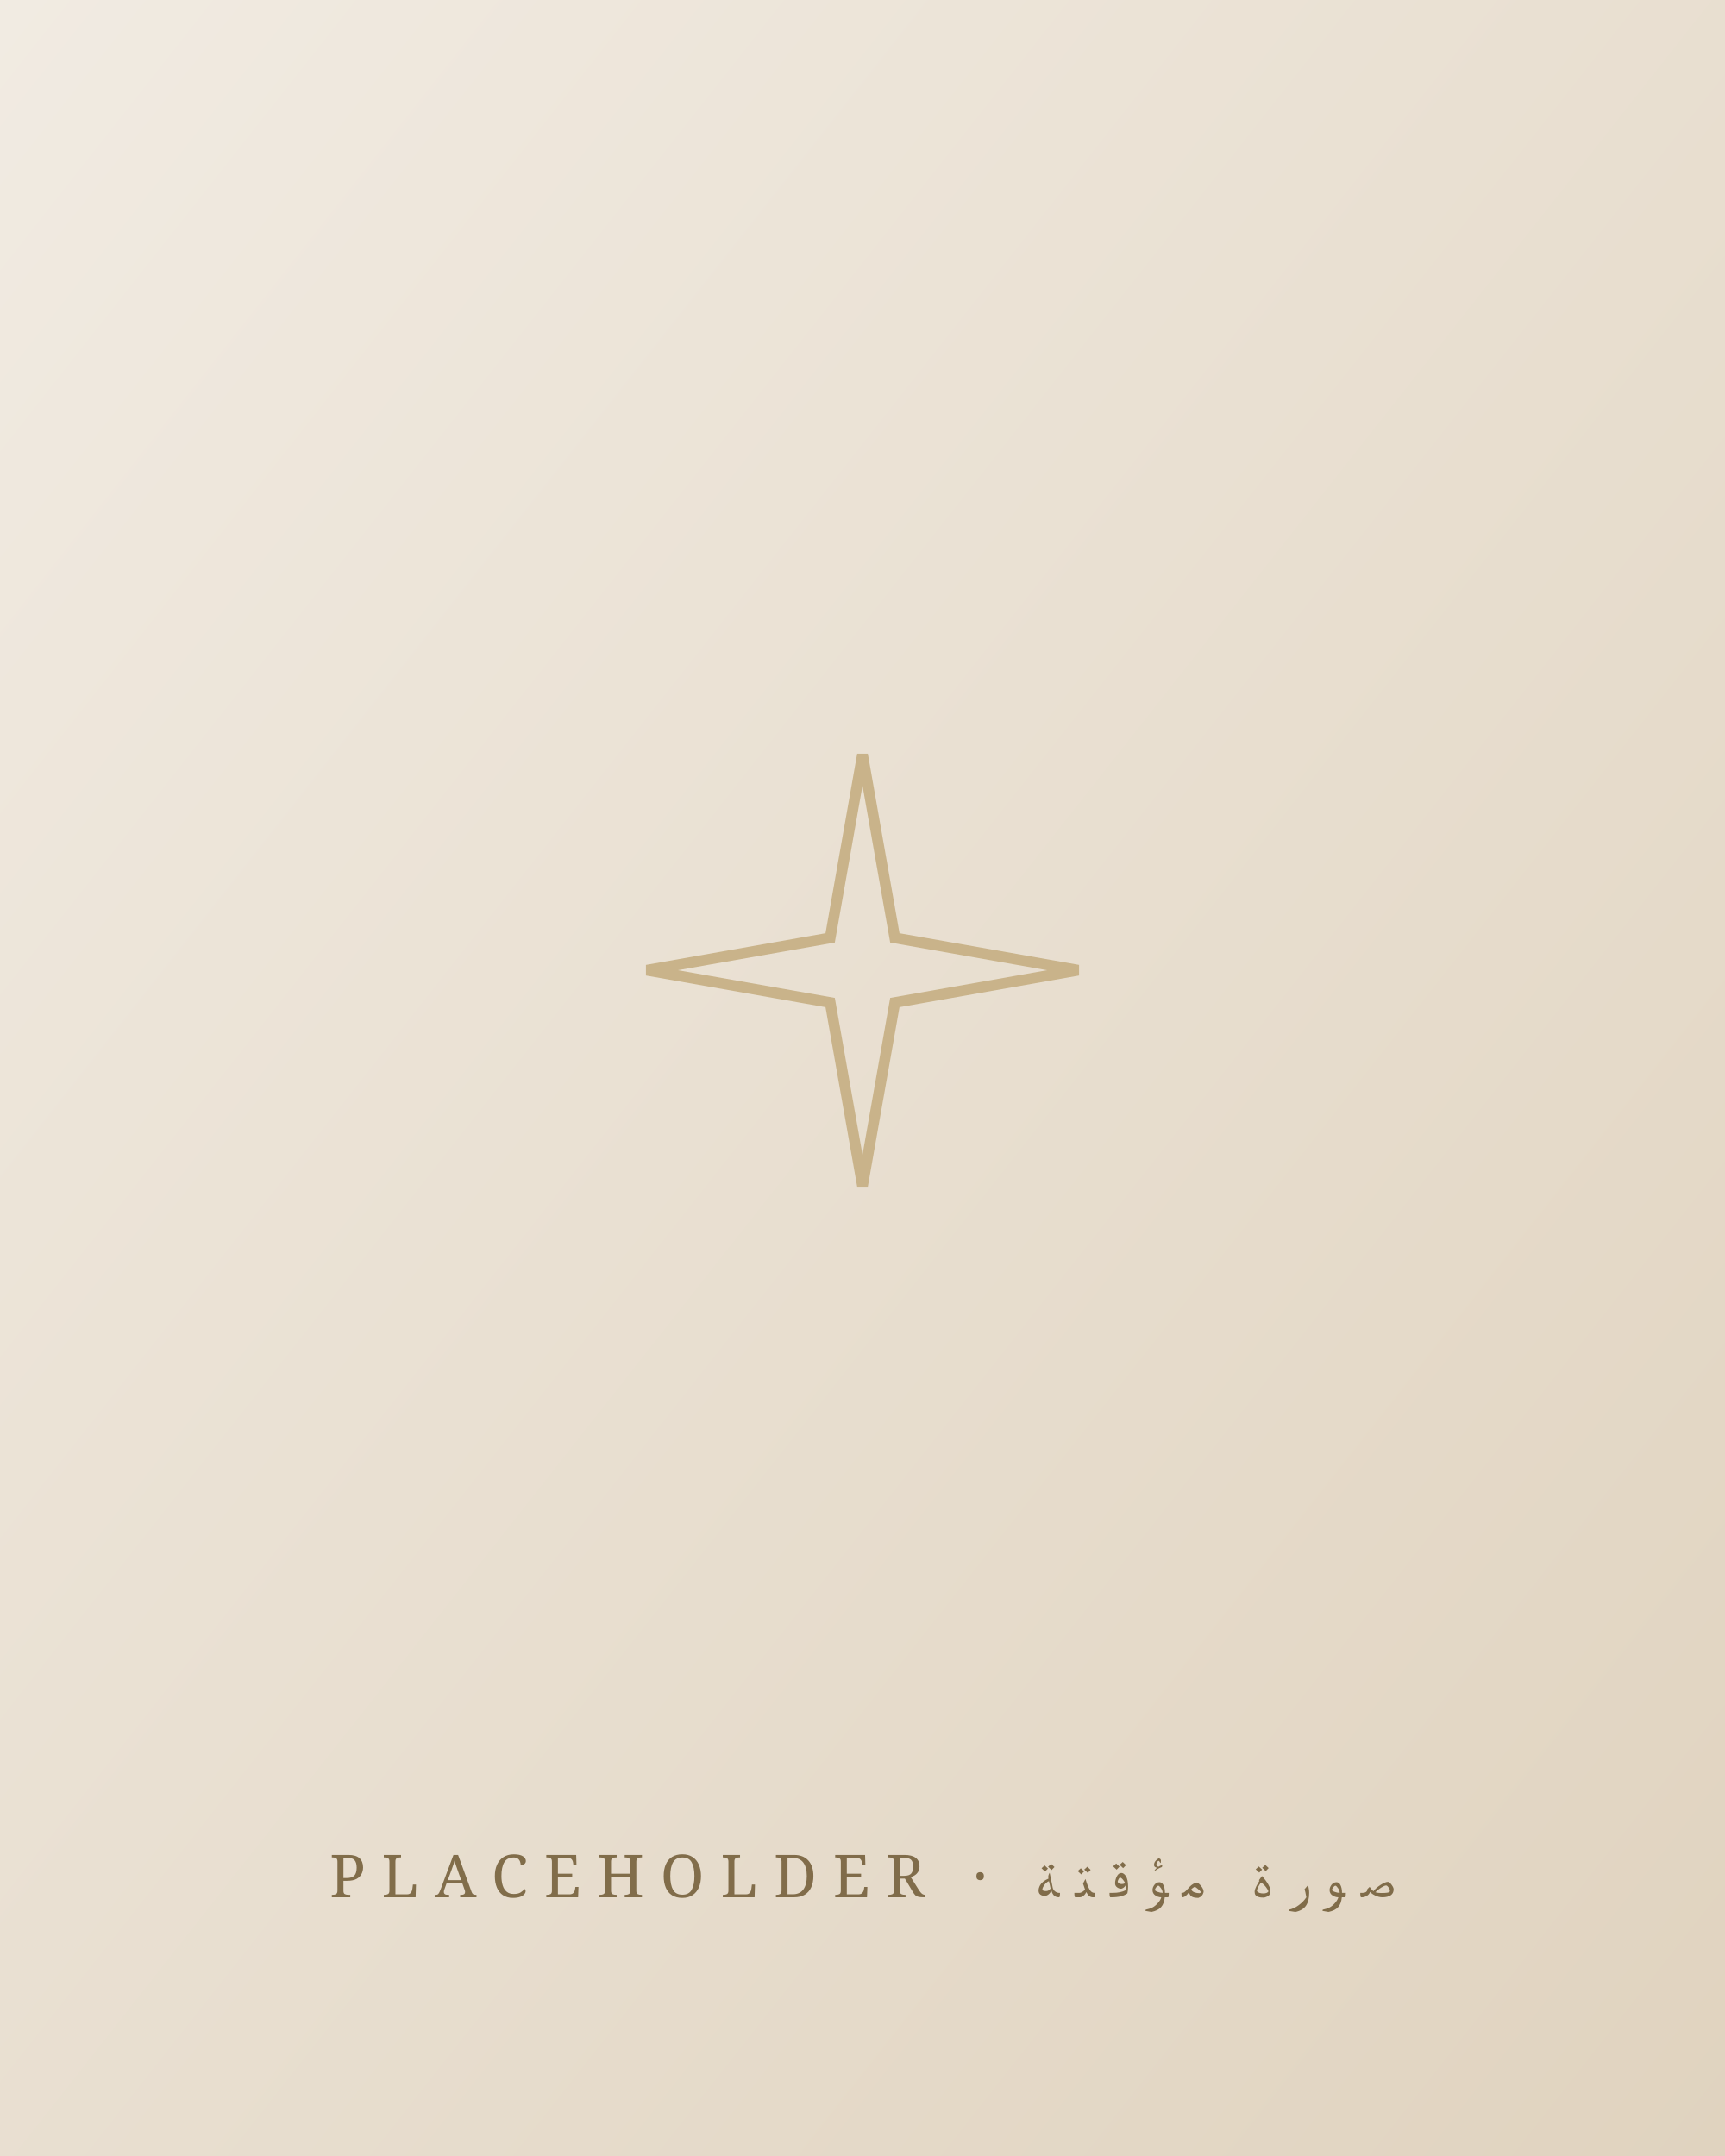
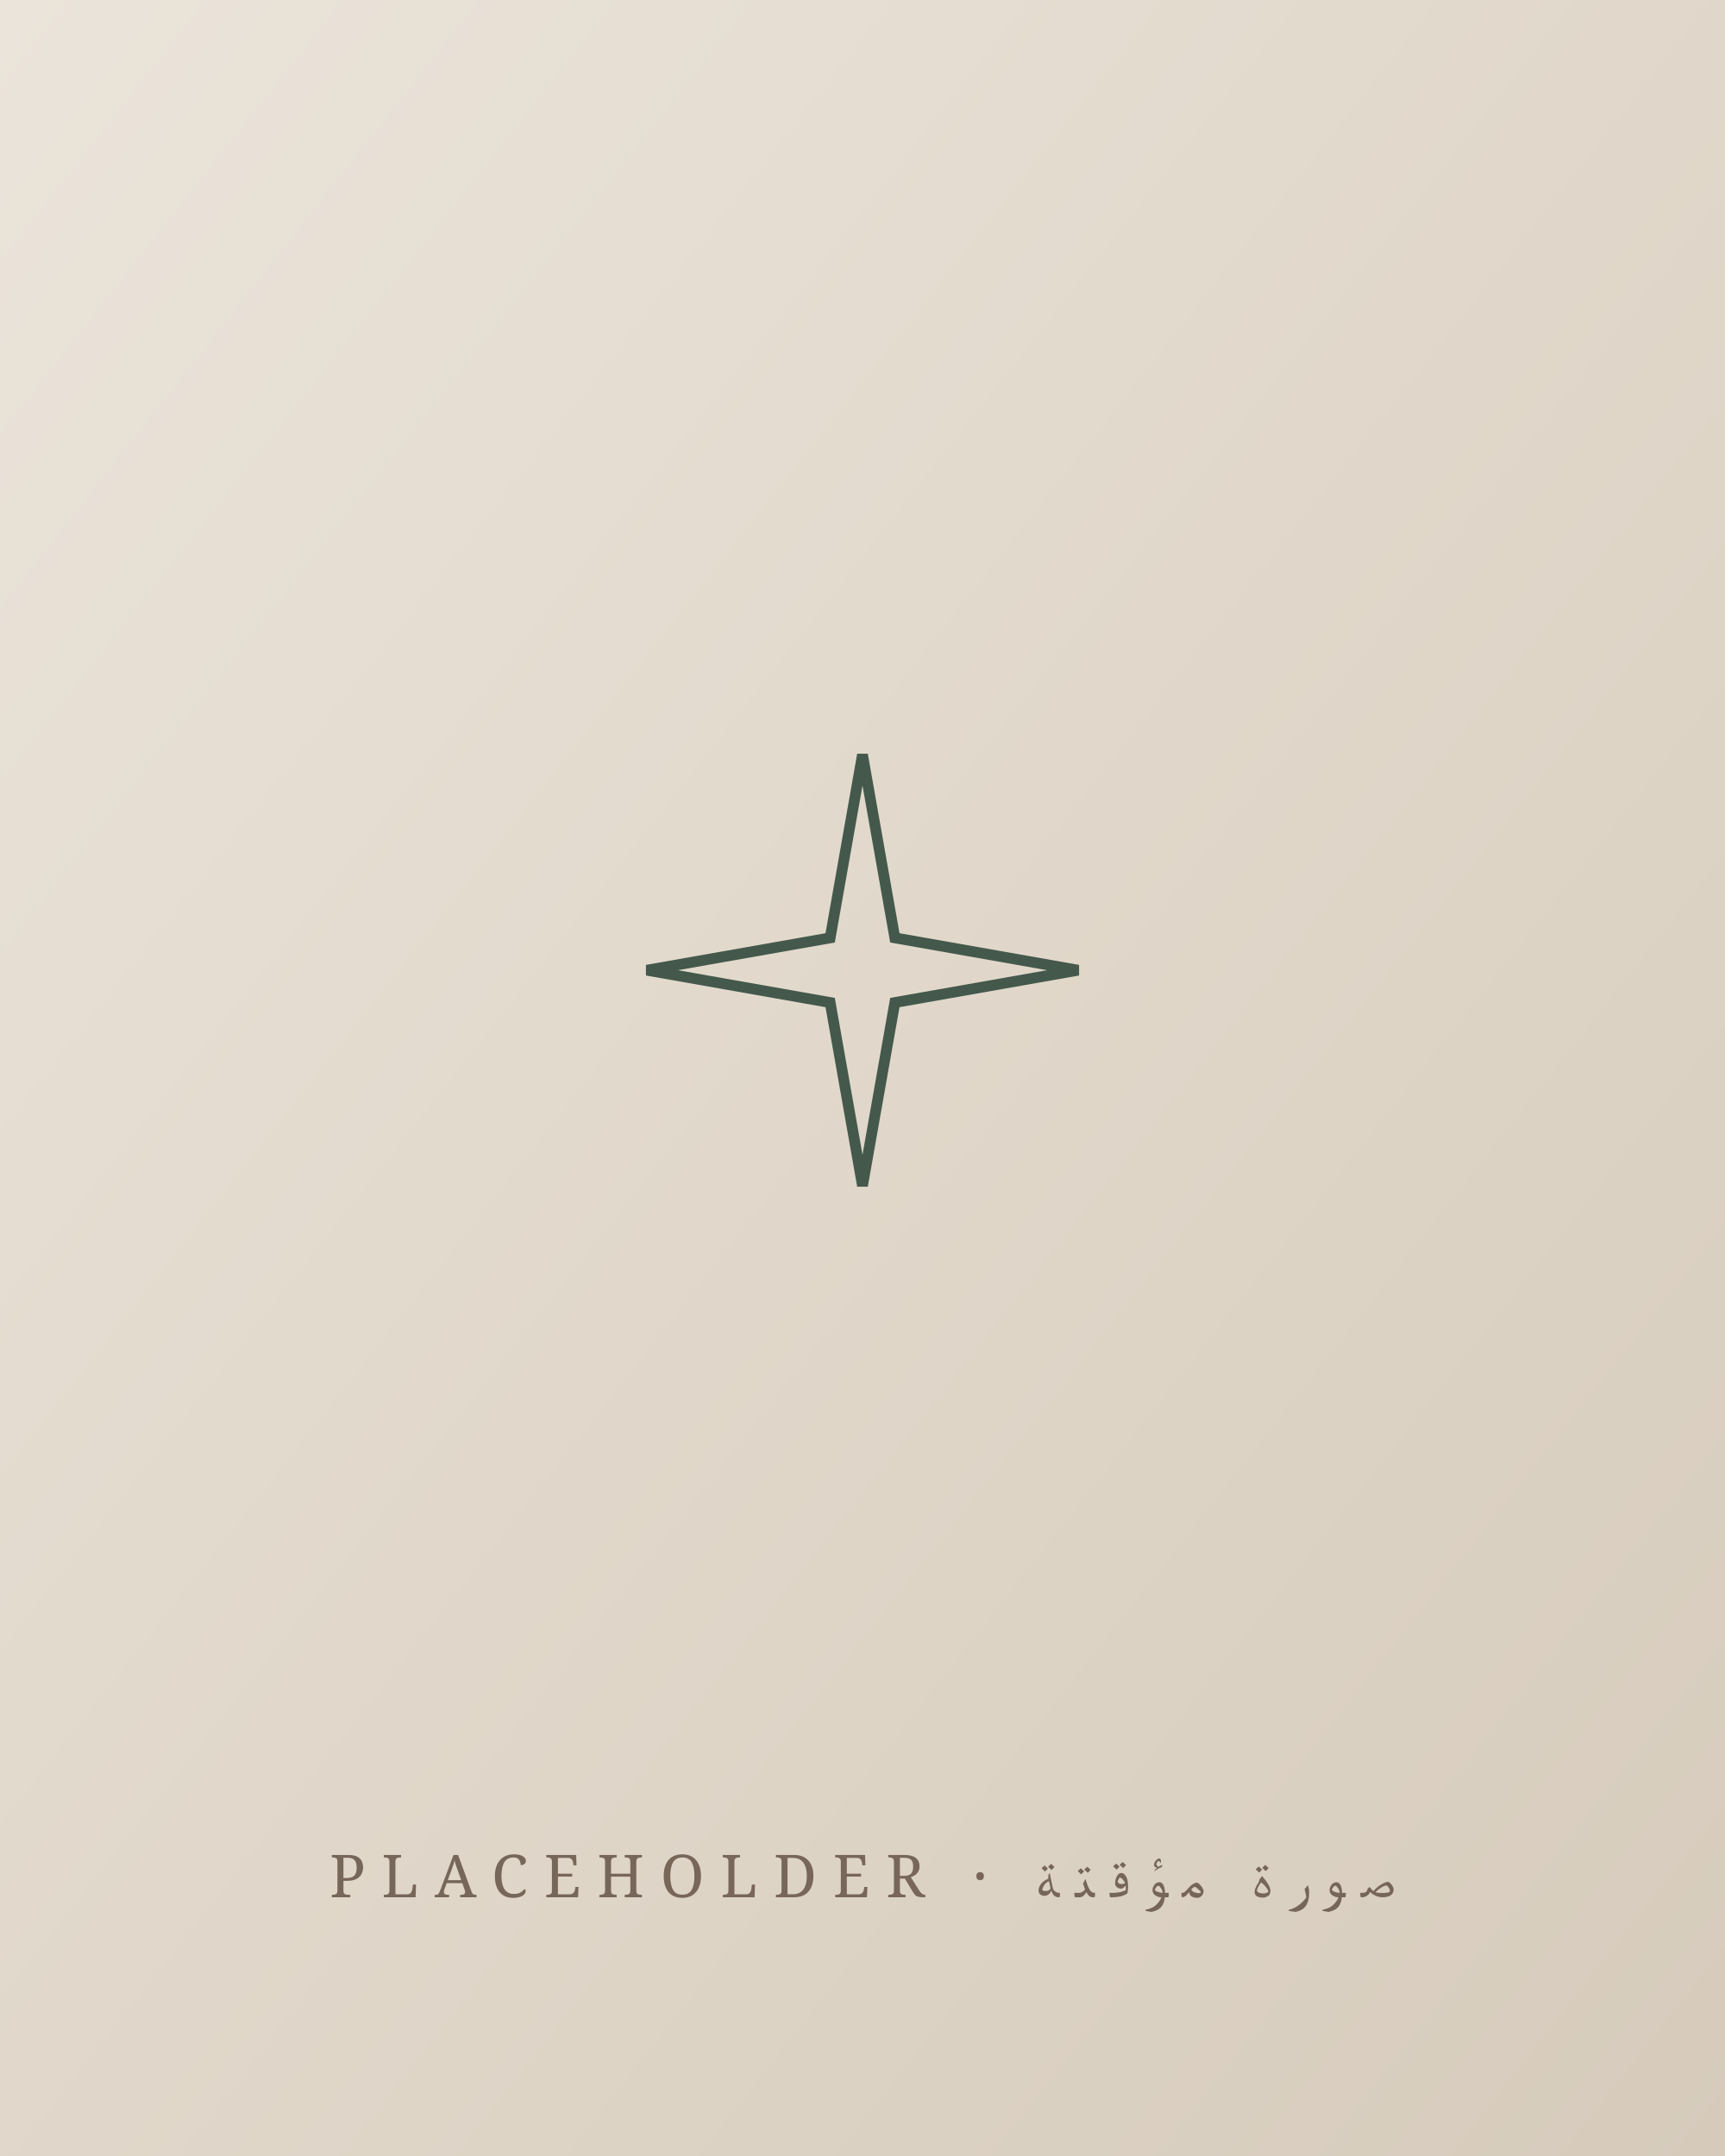
<svg xmlns="http://www.w3.org/2000/svg" viewBox="0 0 900 1125" role="img" aria-label="Placeholder image — replace with a real photo">
  <defs>
    <linearGradient id="g" x1="0" y1="0" x2="1" y2="1">
-       <stop offset="0" stop-color="#f1ebe2" />
-       <stop offset="1" stop-color="#e0d3bf" />
+       <stop offset="0" stop-color="#ebe4da" />
+       <stop offset="1" stop-color="#d6cbbb" />
    </linearGradient>
  </defs>
  <rect width="900" height="1125" fill="url(#g)" />
  <g transform="translate(450 506.25) scale(2.8125)">
-     <path d="M0 -40 L6 -6 L40 0 L6 6 L0 40 L-6 6 L-40 0 L-6 -6 Z" fill="none" stroke="#c9b38a" stroke-width="2" />
+     <path d="M0 -40 L6 -6 L40 0 L6 6 L0 40 L-6 6 L-40 0 L-6 -6 Z" fill="none" stroke="#44594b" stroke-width="2" />
  </g>
-   <text x="50%" y="990" text-anchor="middle" font-family="Georgia, serif" font-size="30.938" letter-spacing="8.438" fill="#75603c" opacity=".9">PLACEHOLDER · صورة مؤقتة</text>
+   <text x="50%" y="990" text-anchor="middle" font-family="Georgia, serif" font-size="30.938" letter-spacing="8.438" fill="#6b5a4e" opacity=".9">PLACEHOLDER · صورة مؤقتة</text>
</svg>
